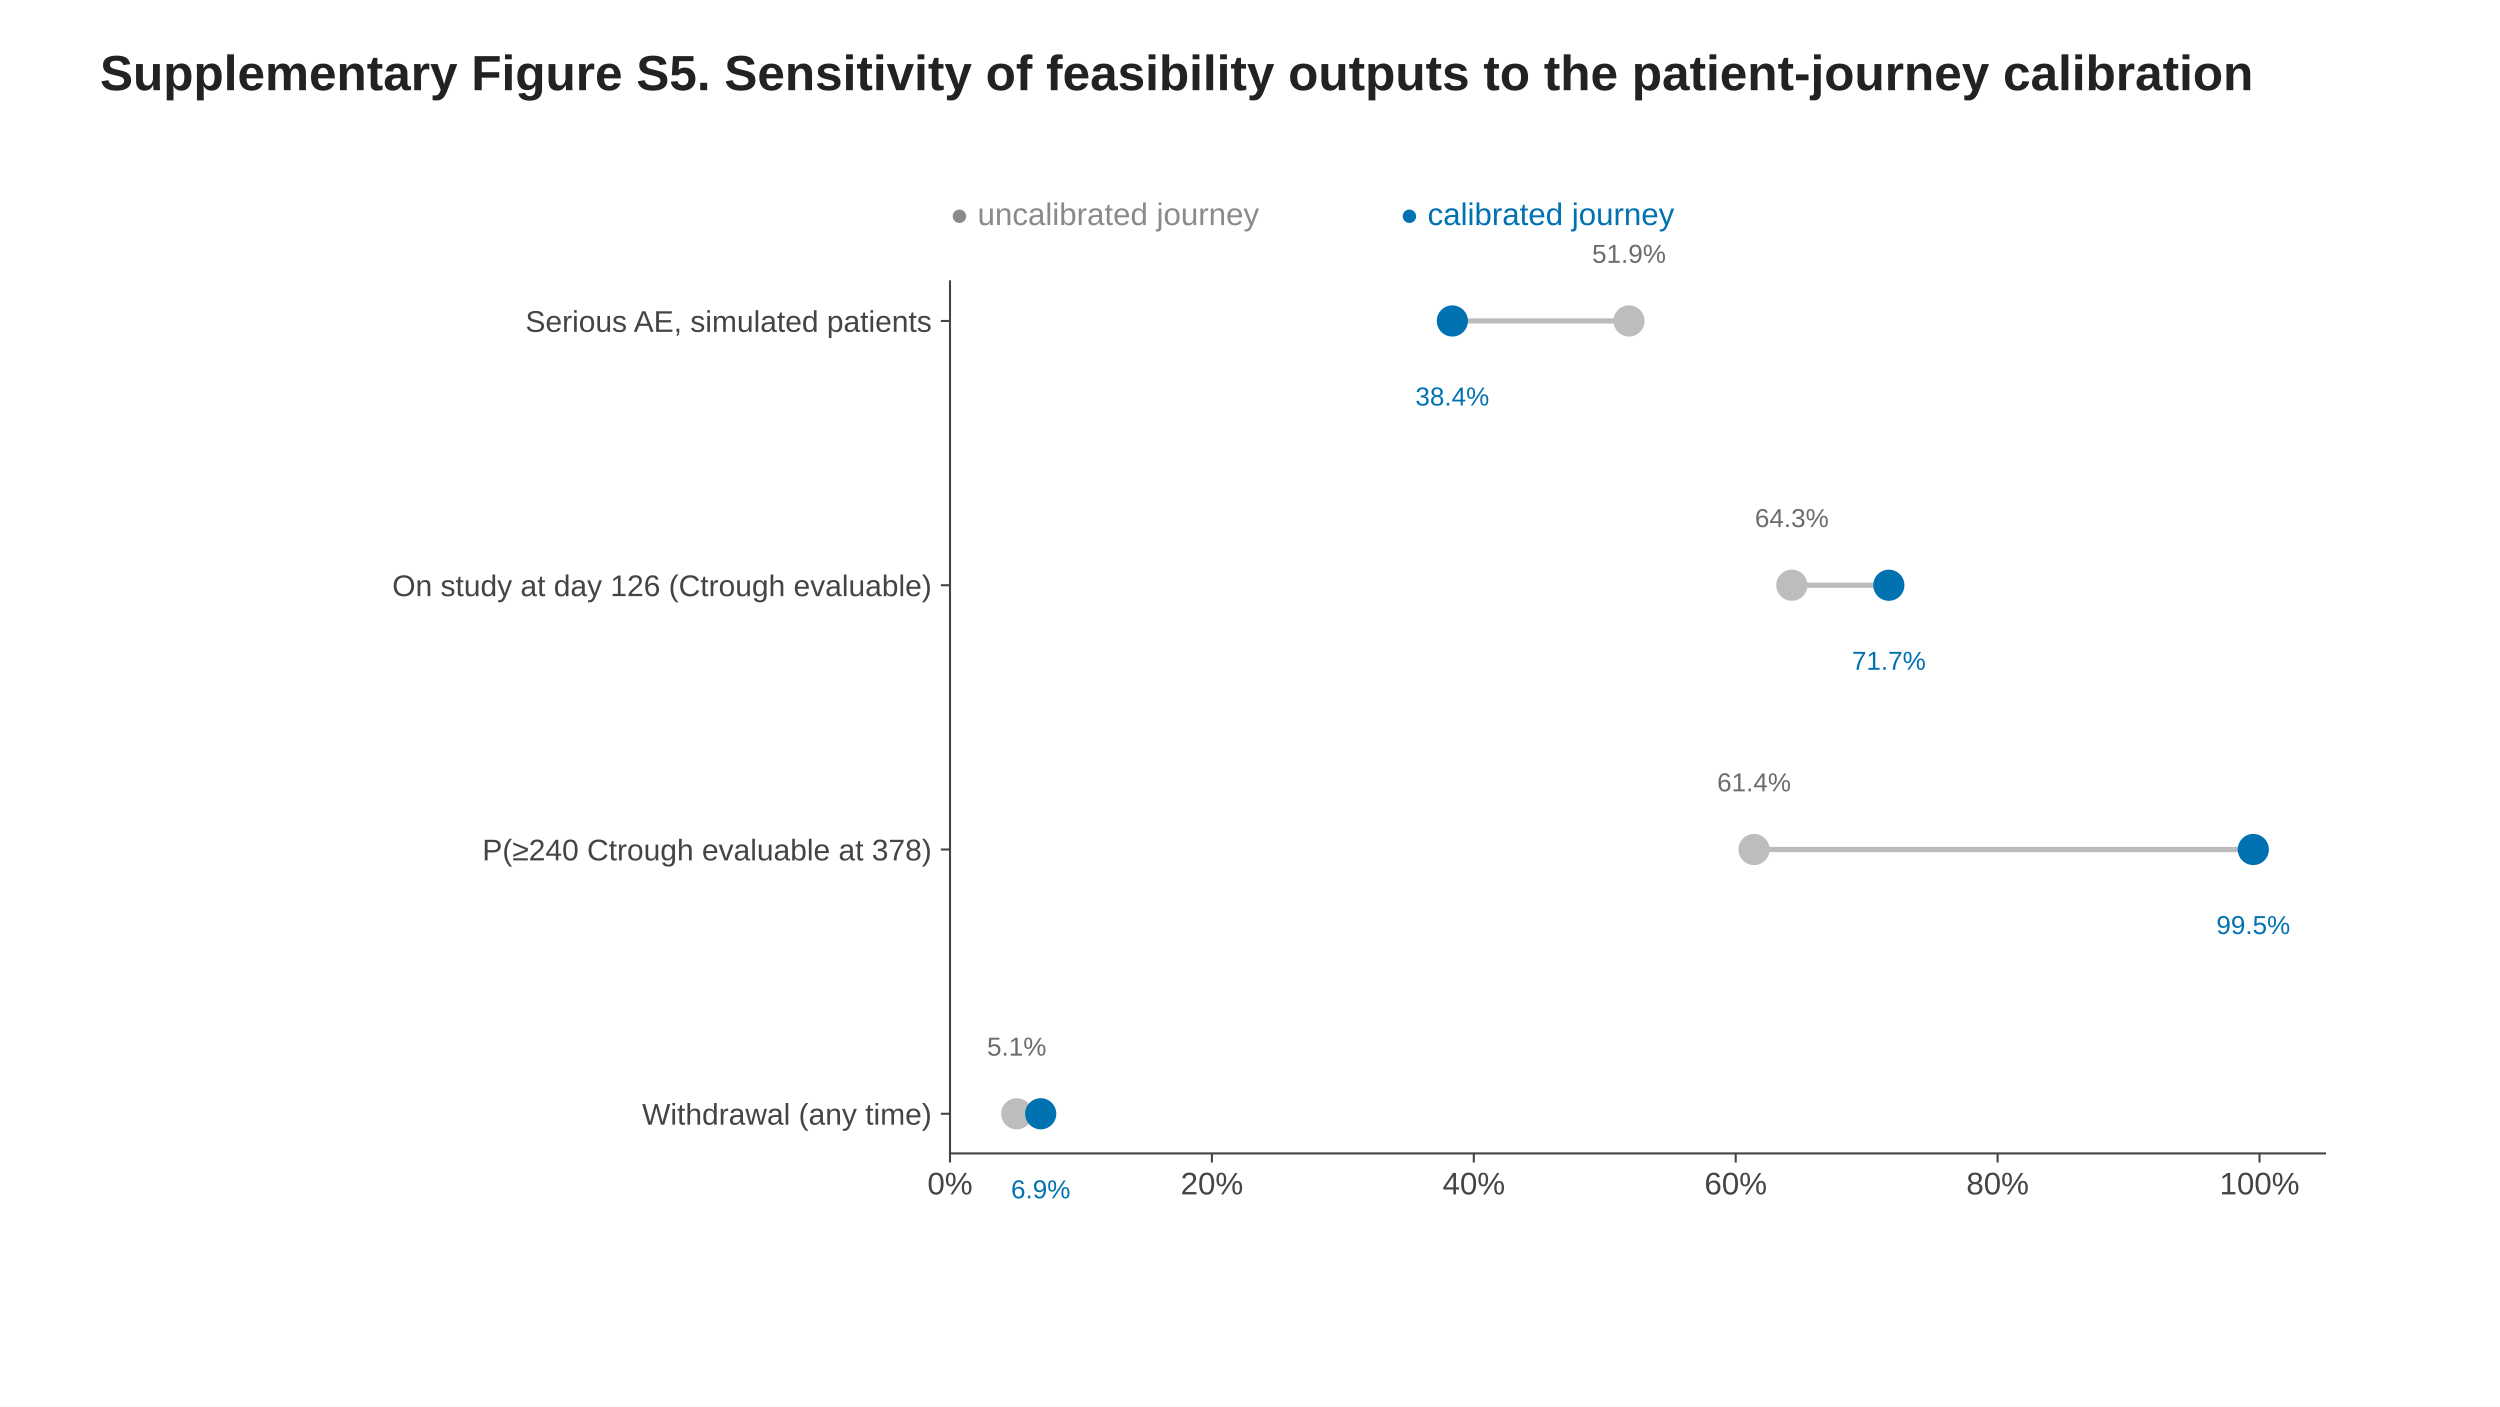
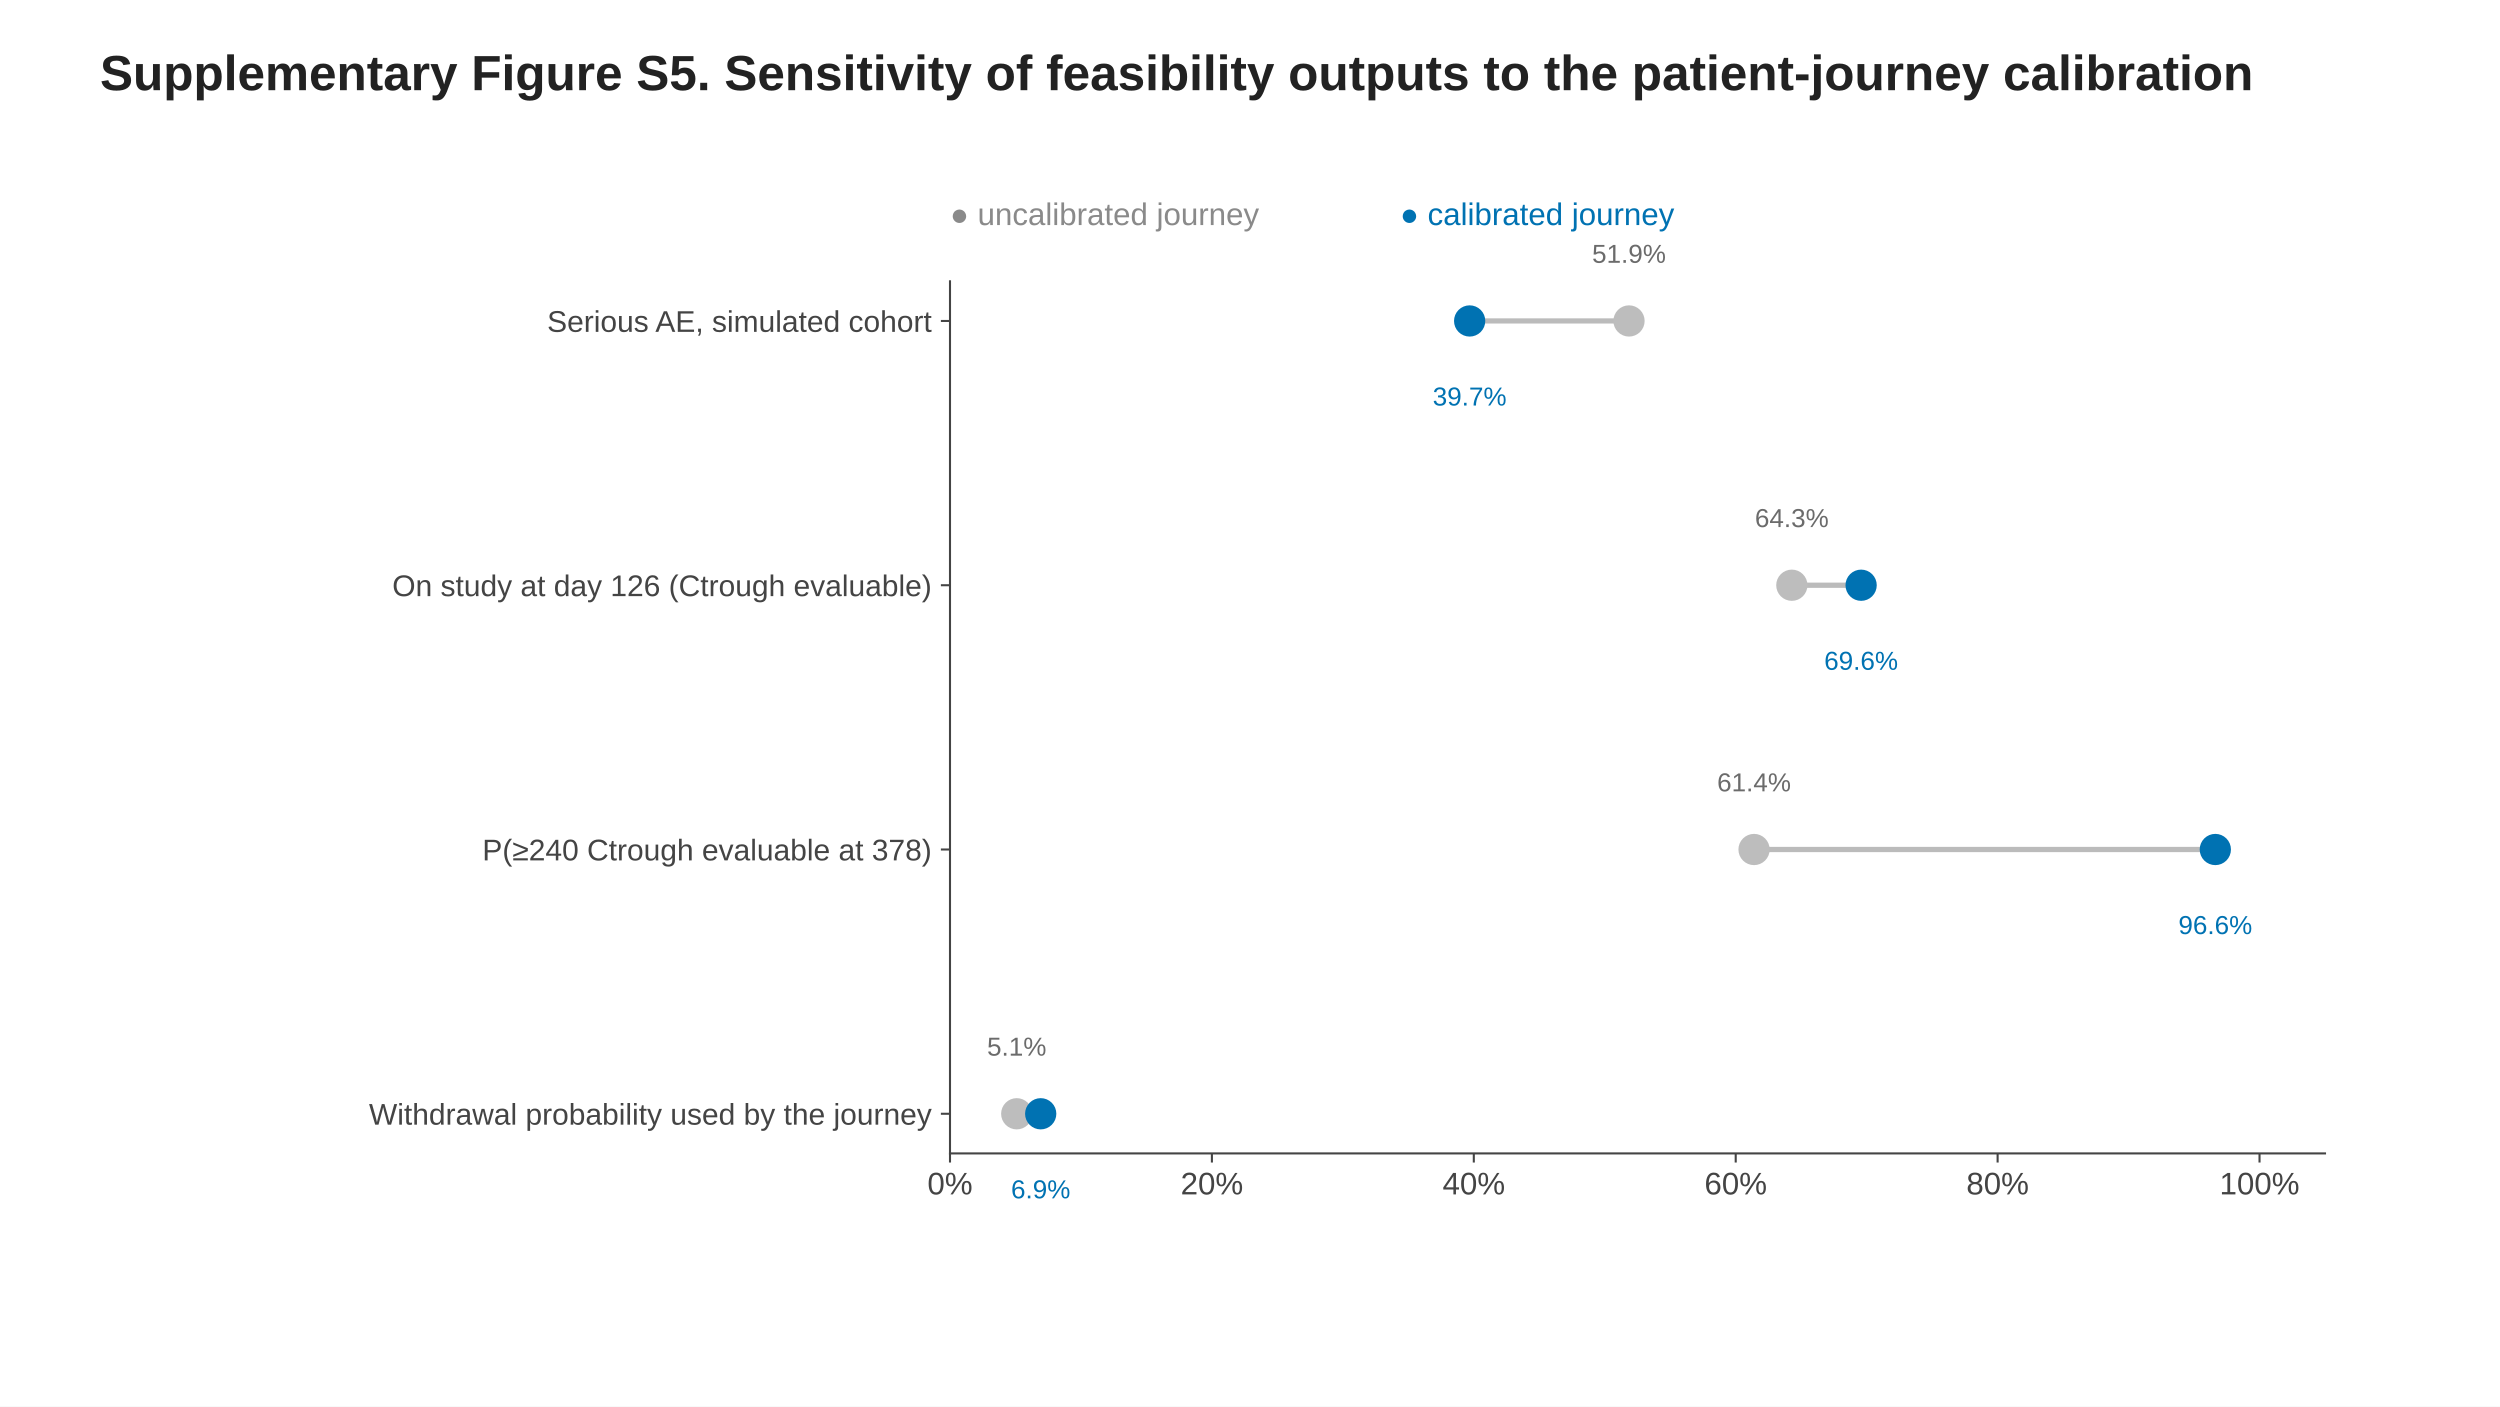
<svg xmlns="http://www.w3.org/2000/svg" xmlns:xlink="http://www.w3.org/1999/xlink" width="959.76pt" height="540pt" viewBox="0 0 959.76 540" version="1.1">
  <defs>
    <style type="text/css">*{stroke-linejoin: round; stroke-linecap: butt}</style>
  </defs>
  <g id="figure_1">
    <g id="patch_1">
      <path d="M 0 540  L 959.76 540  L 959.76 0  L 0 0  z " style="fill: #ffffff" />
    </g>
    <g id="axes_1">
      <g id="patch_2">
        <path d="M 364.709 442.8  L 892.577 442.8  L 892.577 108  L 364.709 108  z " style="fill: #ffffff" />
      </g>
      <g id="matplotlib.axis_1">
        <g id="xtick_1">
          <g id="line2d_1">
            <defs>
-               <path id="m88b9cd4052" d="M 0 0  L 0 3.5  " style="stroke: #444444; stroke-width: 0.8" />
+               <path id="me7b5c5942e" d="M 0 0  L 0 3.5  " style="stroke: #444444; stroke-width: 0.8" />
            </defs>
            <g>
-               <use xlink:href="#m88b9cd4052" x="364.709" y="442.8" style="fill: #444444; stroke: #444444; stroke-width: 0.8" />
+               <use xlink:href="#me7b5c5942e" x="364.709" y="442.8" style="fill: #444444; stroke: #444444; stroke-width: 0.8" />
            </g>
          </g>
          <g id="text_1">
            <text style="font-size: 12px; font-family: 'Arial'; text-anchor: middle; fill: #444444" x="364.709" y="458.536" transform="rotate(-0 364.7088 458.5363)">0%</text>
          </g>
        </g>
        <g id="xtick_2">
          <g id="line2d_2">
            <g>
-               <use xlink:href="#m88b9cd4052" x="465.255" y="442.8" style="fill: #444444; stroke: #444444; stroke-width: 0.8" />
+               <use xlink:href="#me7b5c5942e" x="465.255" y="442.8" style="fill: #444444; stroke: #444444; stroke-width: 0.8" />
            </g>
          </g>
          <g id="text_2">
            <text style="font-size: 12px; font-family: 'Arial'; text-anchor: middle; fill: #444444" x="465.255" y="458.536" transform="rotate(-0 465.2551 458.5363)">20%</text>
          </g>
        </g>
        <g id="xtick_3">
          <g id="line2d_3">
            <g>
-               <use xlink:href="#m88b9cd4052" x="565.801" y="442.8" style="fill: #444444; stroke: #444444; stroke-width: 0.8" />
+               <use xlink:href="#me7b5c5942e" x="565.801" y="442.8" style="fill: #444444; stroke: #444444; stroke-width: 0.8" />
            </g>
          </g>
          <g id="text_3">
            <text style="font-size: 12px; font-family: 'Arial'; text-anchor: middle; fill: #444444" x="565.801" y="458.536" transform="rotate(-0 565.8014 458.5363)">40%</text>
          </g>
        </g>
        <g id="xtick_4">
          <g id="line2d_4">
            <g>
-               <use xlink:href="#m88b9cd4052" x="666.348" y="442.8" style="fill: #444444; stroke: #444444; stroke-width: 0.8" />
+               <use xlink:href="#me7b5c5942e" x="666.348" y="442.8" style="fill: #444444; stroke: #444444; stroke-width: 0.8" />
            </g>
          </g>
          <g id="text_4">
            <text style="font-size: 12px; font-family: 'Arial'; text-anchor: middle; fill: #444444" x="666.348" y="458.536" transform="rotate(-0 666.3477 458.5363)">60%</text>
          </g>
        </g>
        <g id="xtick_5">
          <g id="line2d_5">
            <g>
-               <use xlink:href="#m88b9cd4052" x="766.894" y="442.8" style="fill: #444444; stroke: #444444; stroke-width: 0.8" />
+               <use xlink:href="#me7b5c5942e" x="766.894" y="442.8" style="fill: #444444; stroke: #444444; stroke-width: 0.8" />
            </g>
          </g>
          <g id="text_5">
            <text style="font-size: 12px; font-family: 'Arial'; text-anchor: middle; fill: #444444" x="766.894" y="458.536" transform="rotate(-0 766.8939 458.5363)">80%</text>
          </g>
        </g>
        <g id="xtick_6">
          <g id="line2d_6">
            <g>
-               <use xlink:href="#m88b9cd4052" x="867.44" y="442.8" style="fill: #444444; stroke: #444444; stroke-width: 0.8" />
+               <use xlink:href="#me7b5c5942e" x="867.44" y="442.8" style="fill: #444444; stroke: #444444; stroke-width: 0.8" />
            </g>
          </g>
          <g id="text_6">
            <text style="font-size: 12px; font-family: 'Arial'; text-anchor: middle; fill: #444444" x="867.44" y="458.536" transform="rotate(-0 867.4402 458.5363)">100%</text>
          </g>
        </g>
      </g>
      <g id="matplotlib.axis_2">
        <g id="ytick_1">
          <g id="line2d_7">
            <defs>
-               <path id="md9032a3d8f" d="M 0 0  L -3.5 0  " style="stroke: #444444; stroke-width: 0.8" />
+               <path id="m7d7eec9203" d="M 0 0  L -3.5 0  " style="stroke: #444444; stroke-width: 0.8" />
            </defs>
            <g>
-               <use xlink:href="#md9032a3d8f" x="364.709" y="123.218" style="fill: #444444; stroke: #444444; stroke-width: 0.8" />
+               <use xlink:href="#m7d7eec9203" x="364.709" y="123.218" style="fill: #444444; stroke: #444444; stroke-width: 0.8" />
            </g>
          </g>
          <g id="text_7">
-             <text style="font-size: 11.5px; font-family: 'Arial'; text-anchor: end; fill: #444444" x="357.709" y="127.404" transform="rotate(-0 357.7088 127.4043)">Serious AE, simulated patients</text>
+             <text style="font-size: 11.5px; font-family: 'Arial'; text-anchor: end; fill: #444444" x="357.709" y="127.404" transform="rotate(-0 357.7088 127.4043)">Serious AE, simulated cohort</text>
          </g>
        </g>
        <g id="ytick_2">
          <g id="line2d_8">
            <g>
-               <use xlink:href="#md9032a3d8f" x="364.709" y="224.673" style="fill: #444444; stroke: #444444; stroke-width: 0.8" />
+               <use xlink:href="#m7d7eec9203" x="364.709" y="224.673" style="fill: #444444; stroke: #444444; stroke-width: 0.8" />
            </g>
          </g>
          <g id="text_8">
            <text style="font-size: 11.5px; font-family: 'Arial'; text-anchor: end; fill: #444444" x="357.709" y="228.862" transform="rotate(-0 357.7088 228.8621)">On study at day 126 (Ctrough evaluable)</text>
          </g>
        </g>
        <g id="ytick_3">
          <g id="line2d_9">
            <g>
-               <use xlink:href="#md9032a3d8f" x="364.709" y="326.127" style="fill: #444444; stroke: #444444; stroke-width: 0.8" />
+               <use xlink:href="#m7d7eec9203" x="364.709" y="326.127" style="fill: #444444; stroke: #444444; stroke-width: 0.8" />
            </g>
          </g>
          <g id="text_9">
            <text style="font-size: 11.5px; font-family: 'Arial'; text-anchor: end; fill: #444444" x="357.709" y="330.313" transform="rotate(-0 357.7088 330.3134)">P(≥240 Ctrough evaluable at 378)</text>
          </g>
        </g>
        <g id="ytick_4">
          <g id="line2d_10">
            <g>
-               <use xlink:href="#md9032a3d8f" x="364.709" y="427.582" style="fill: #444444; stroke: #444444; stroke-width: 0.8" />
+               <use xlink:href="#m7d7eec9203" x="364.709" y="427.582" style="fill: #444444; stroke: #444444; stroke-width: 0.8" />
            </g>
          </g>
          <g id="text_10">
-             <text style="font-size: 11.5px; font-family: 'Arial'; text-anchor: end; fill: #444444" x="357.709" y="431.768" transform="rotate(-0 357.7088 431.768)">Withdrawal (any time)</text>
+             <text style="font-size: 11.5px; font-family: 'Arial'; text-anchor: end; fill: #444444" x="357.709" y="431.768" transform="rotate(-0 357.7088 431.768)">Withdrawal probability used by the journey</text>
          </g>
        </g>
      </g>
      <g id="line2d_11">
-         <path d="M 625.384 123.218  L 557.556 123.218  " clip-path="url(#pa3df5da92a)" style="fill: none; stroke: #bbbbbb; stroke-width: 2; stroke-linecap: square" />
+         <path d="M 625.384 123.218  L 564.205 123.218  " clip-path="url(#p288b79d336)" style="fill: none; stroke: #bbbbbb; stroke-width: 2; stroke-linecap: square" />
      </g>
      <g id="line2d_12">
        <defs>
-           <path id="m7a3ef420cb" d="M 0 5.5  C 1.459 5.5 2.858 4.92 3.889 3.889  C 4.92 2.858 5.5 1.459 5.5 0  C 5.5 -1.459 4.92 -2.858 3.889 -3.889  C 2.858 -4.92 1.459 -5.5 0 -5.5  C -1.459 -5.5 -2.858 -4.92 -3.889 -3.889  C -4.92 -2.858 -5.5 -1.459 -5.5 0  C -5.5 1.459 -4.92 2.858 -3.889 3.889  C -2.858 4.92 -1.459 5.5 0 5.5  z " style="stroke: #bdbdbd" />
+           <path id="ma490f0ce7c" d="M 0 5.5  C 1.459 5.5 2.858 4.92 3.889 3.889  C 4.92 2.858 5.5 1.459 5.5 0  C 5.5 -1.459 4.92 -2.858 3.889 -3.889  C 2.858 -4.92 1.459 -5.5 0 -5.5  C -1.459 -5.5 -2.858 -4.92 -3.889 -3.889  C -4.92 -2.858 -5.5 -1.459 -5.5 0  C -5.5 1.459 -4.92 2.858 -3.889 3.889  C -2.858 4.92 -1.459 5.5 0 5.5  z " style="stroke: #bdbdbd" />
        </defs>
-         <g clip-path="url(#pa3df5da92a)">
-           <use xlink:href="#m7a3ef420cb" x="625.384" y="123.218" style="fill: #bdbdbd; stroke: #bdbdbd" />
+         <g clip-path="url(#p288b79d336)">
+           <use xlink:href="#ma490f0ce7c" x="625.384" y="123.218" style="fill: #bdbdbd; stroke: #bdbdbd" />
        </g>
      </g>
      <g id="line2d_13">
        <defs>
-           <path id="m40837f4139" d="M 0 5.5  C 1.459 5.5 2.858 4.92 3.889 3.889  C 4.92 2.858 5.5 1.459 5.5 0  C 5.5 -1.459 4.92 -2.858 3.889 -3.889  C 2.858 -4.92 1.459 -5.5 0 -5.5  C -1.459 -5.5 -2.858 -4.92 -3.889 -3.889  C -4.92 -2.858 -5.5 -1.459 -5.5 0  C -5.5 1.459 -4.92 2.858 -3.889 3.889  C -2.858 4.92 -1.459 5.5 0 5.5  z " style="stroke: #0072b2" />
+           <path id="me06aefd240" d="M 0 5.5  C 1.459 5.5 2.858 4.92 3.889 3.889  C 4.92 2.858 5.5 1.459 5.5 0  C 5.5 -1.459 4.92 -2.858 3.889 -3.889  C 2.858 -4.92 1.459 -5.5 0 -5.5  C -1.459 -5.5 -2.858 -4.92 -3.889 -3.889  C -4.92 -2.858 -5.5 -1.459 -5.5 0  C -5.5 1.459 -4.92 2.858 -3.889 3.889  C -2.858 4.92 -1.459 5.5 0 5.5  z " style="stroke: #0072b2" />
        </defs>
-         <g clip-path="url(#pa3df5da92a)">
-           <use xlink:href="#m40837f4139" x="557.556" y="123.218" style="fill: #0072b2; stroke: #0072b2" />
+         <g clip-path="url(#p288b79d336)">
+           <use xlink:href="#me06aefd240" x="564.205" y="123.218" style="fill: #0072b2; stroke: #0072b2" />
        </g>
      </g>
      <g id="line2d_14">
-         <path d="M 687.893 224.673  L 725.133 224.673  " clip-path="url(#pa3df5da92a)" style="fill: none; stroke: #bbbbbb; stroke-width: 2; stroke-linecap: square" />
+         <path d="M 687.893 224.673  L 714.493 224.673  " clip-path="url(#p288b79d336)" style="fill: none; stroke: #bbbbbb; stroke-width: 2; stroke-linecap: square" />
      </g>
      <g id="line2d_15">
-         <g clip-path="url(#pa3df5da92a)">
-           <use xlink:href="#m7a3ef420cb" x="687.893" y="224.673" style="fill: #bdbdbd; stroke: #bdbdbd" />
+         <g clip-path="url(#p288b79d336)">
+           <use xlink:href="#ma490f0ce7c" x="687.893" y="224.673" style="fill: #bdbdbd; stroke: #bdbdbd" />
        </g>
      </g>
      <g id="line2d_16">
-         <g clip-path="url(#pa3df5da92a)">
-           <use xlink:href="#m40837f4139" x="725.133" y="224.673" style="fill: #0072b2; stroke: #0072b2" />
+         <g clip-path="url(#p288b79d336)">
+           <use xlink:href="#me06aefd240" x="714.493" y="224.673" style="fill: #0072b2; stroke: #0072b2" />
        </g>
      </g>
      <g id="line2d_17">
-         <path d="M 673.386 326.127  L 865.052 326.127  " clip-path="url(#pa3df5da92a)" style="fill: none; stroke: #bbbbbb; stroke-width: 2; stroke-linecap: square" />
+         <path d="M 673.386 326.127  L 850.473 326.127  " clip-path="url(#p288b79d336)" style="fill: none; stroke: #bbbbbb; stroke-width: 2; stroke-linecap: square" />
      </g>
      <g id="line2d_18">
-         <g clip-path="url(#pa3df5da92a)">
-           <use xlink:href="#m7a3ef420cb" x="673.386" y="326.127" style="fill: #bdbdbd; stroke: #bdbdbd" />
+         <g clip-path="url(#p288b79d336)">
+           <use xlink:href="#ma490f0ce7c" x="673.386" y="326.127" style="fill: #bdbdbd; stroke: #bdbdbd" />
        </g>
      </g>
      <g id="line2d_19">
-         <g clip-path="url(#pa3df5da92a)">
-           <use xlink:href="#m40837f4139" x="865.052" y="326.127" style="fill: #0072b2; stroke: #0072b2" />
+         <g clip-path="url(#p288b79d336)">
+           <use xlink:href="#me06aefd240" x="850.473" y="326.127" style="fill: #0072b2; stroke: #0072b2" />
        </g>
      </g>
      <g id="line2d_20">
-         <path d="M 390.33 427.582  L 399.53 427.582  " clip-path="url(#pa3df5da92a)" style="fill: none; stroke: #bbbbbb; stroke-width: 2; stroke-linecap: square" />
+         <path d="M 390.33 427.582  L 399.53 427.582  " clip-path="url(#p288b79d336)" style="fill: none; stroke: #bbbbbb; stroke-width: 2; stroke-linecap: square" />
      </g>
      <g id="line2d_21">
-         <g clip-path="url(#pa3df5da92a)">
-           <use xlink:href="#m7a3ef420cb" x="390.33" y="427.582" style="fill: #bdbdbd; stroke: #bdbdbd" />
+         <g clip-path="url(#p288b79d336)">
+           <use xlink:href="#ma490f0ce7c" x="390.33" y="427.582" style="fill: #bdbdbd; stroke: #bdbdbd" />
        </g>
      </g>
      <g id="line2d_22">
-         <g clip-path="url(#pa3df5da92a)">
-           <use xlink:href="#m40837f4139" x="399.53" y="427.582" style="fill: #0072b2; stroke: #0072b2" />
+         <g clip-path="url(#p288b79d336)">
+           <use xlink:href="#me06aefd240" x="399.53" y="427.582" style="fill: #0072b2; stroke: #0072b2" />
        </g>
      </g>
      <g id="patch_3">
        <path d="M 364.709 442.8  L 364.709 108  " style="fill: none; stroke: #444444; stroke-width: 0.8; stroke-linejoin: miter; stroke-linecap: square" />
      </g>
      <g id="patch_4">
        <path d="M 364.709 442.8  L 892.577 442.8  " style="fill: none; stroke: #444444; stroke-width: 0.8; stroke-linejoin: miter; stroke-linecap: square" />
      </g>
      <g id="text_11">
        <text style="font-size: 10px; font-family: 'Arial'; text-anchor: middle; fill: #6b6b6b" x="625.384" y="100.898" transform="rotate(-0 625.3844 100.8982)">51.9%</text>
      </g>
      <g id="text_12">
-         <text style="font-size: 10px; font-family: 'Arial'; text-anchor: middle; fill: #0072b2" x="557.556" y="155.684" transform="rotate(-0 557.5555 155.6836)">38.4%</text>
+         <text style="font-size: 10px; font-family: 'Arial'; text-anchor: middle; fill: #0072b2" x="564.205" y="155.684" transform="rotate(-0 564.2054 155.6836)">39.7%</text>
      </g>
      <g id="text_13">
        <text style="font-size: 10px; font-family: 'Arial'; text-anchor: middle; fill: #6b6b6b" x="687.893" y="202.353" transform="rotate(-0 687.8933 202.3527)">64.3%</text>
      </g>
      <g id="text_14">
-         <text style="font-size: 10px; font-family: 'Arial'; text-anchor: middle; fill: #0072b2" x="725.133" y="257.138" transform="rotate(-0 725.1327 257.1382)">71.7%</text>
+         <text style="font-size: 10px; font-family: 'Arial'; text-anchor: middle; fill: #0072b2" x="714.493" y="257.138" transform="rotate(-0 714.4928 257.1382)">69.6%</text>
      </g>
      <g id="text_15">
        <text style="font-size: 10px; font-family: 'Arial'; text-anchor: middle; fill: #6b6b6b" x="673.386" y="303.807" transform="rotate(-0 673.3859 303.8073)">61.4%</text>
      </g>
      <g id="text_16">
-         <text style="font-size: 10px; font-family: 'Arial'; text-anchor: middle; fill: #0072b2" x="865.052" y="358.593" transform="rotate(-0 865.0523 358.5927)">99.5%</text>
+         <text style="font-size: 10px; font-family: 'Arial'; text-anchor: middle; fill: #0072b2" x="850.473" y="358.593" transform="rotate(-0 850.473 358.5927)">96.6%</text>
      </g>
      <g id="text_17">
        <text style="font-size: 10px; font-family: 'Arial'; text-anchor: middle; fill: #6b6b6b" x="390.33" y="405.262" transform="rotate(-0 390.3301 405.2618)">5.1%</text>
      </g>
      <g id="text_18">
        <text style="font-size: 10px; font-family: 'Arial'; text-anchor: middle; fill: #0072b2" x="399.53" y="460.047" transform="rotate(-0 399.5304 460.0473)">6.9%</text>
      </g>
    </g>
    <g id="text_19">
      <text style="font-weight: 700; font-size: 19px; font-family: 'Arial'; text-anchor: start; fill: #222222" x="38.39" y="34.617" transform="rotate(-0 38.3904 34.61681)">Supplementary Figure S5. Sensitivity of feasibility outputs to the patient-journey calibration</text>
    </g>
    <g id="text_20">
      <text style="font-size: 12px; font-family: 'Arial'; text-anchor: start; fill: #8a8a8a" x="364.709" y="86.4" transform="rotate(-0 364.7088 86.4)">● uncalibrated journey</text>
    </g>
    <g id="text_21">
      <text style="font-size: 12px; font-family: 'Arial'; text-anchor: start; fill: #0072b2" x="537.466" y="86.4" transform="rotate(-0 537.4656 86.4)">● calibrated journey</text>
    </g>
  </g>
  <defs>
-     <clipPath id="pa3df5da92a">
+     <clipPath id="p288b79d336">
      <rect x="364.709" y="108" width="527.868" height="334.8" />
    </clipPath>
  </defs>
</svg>
